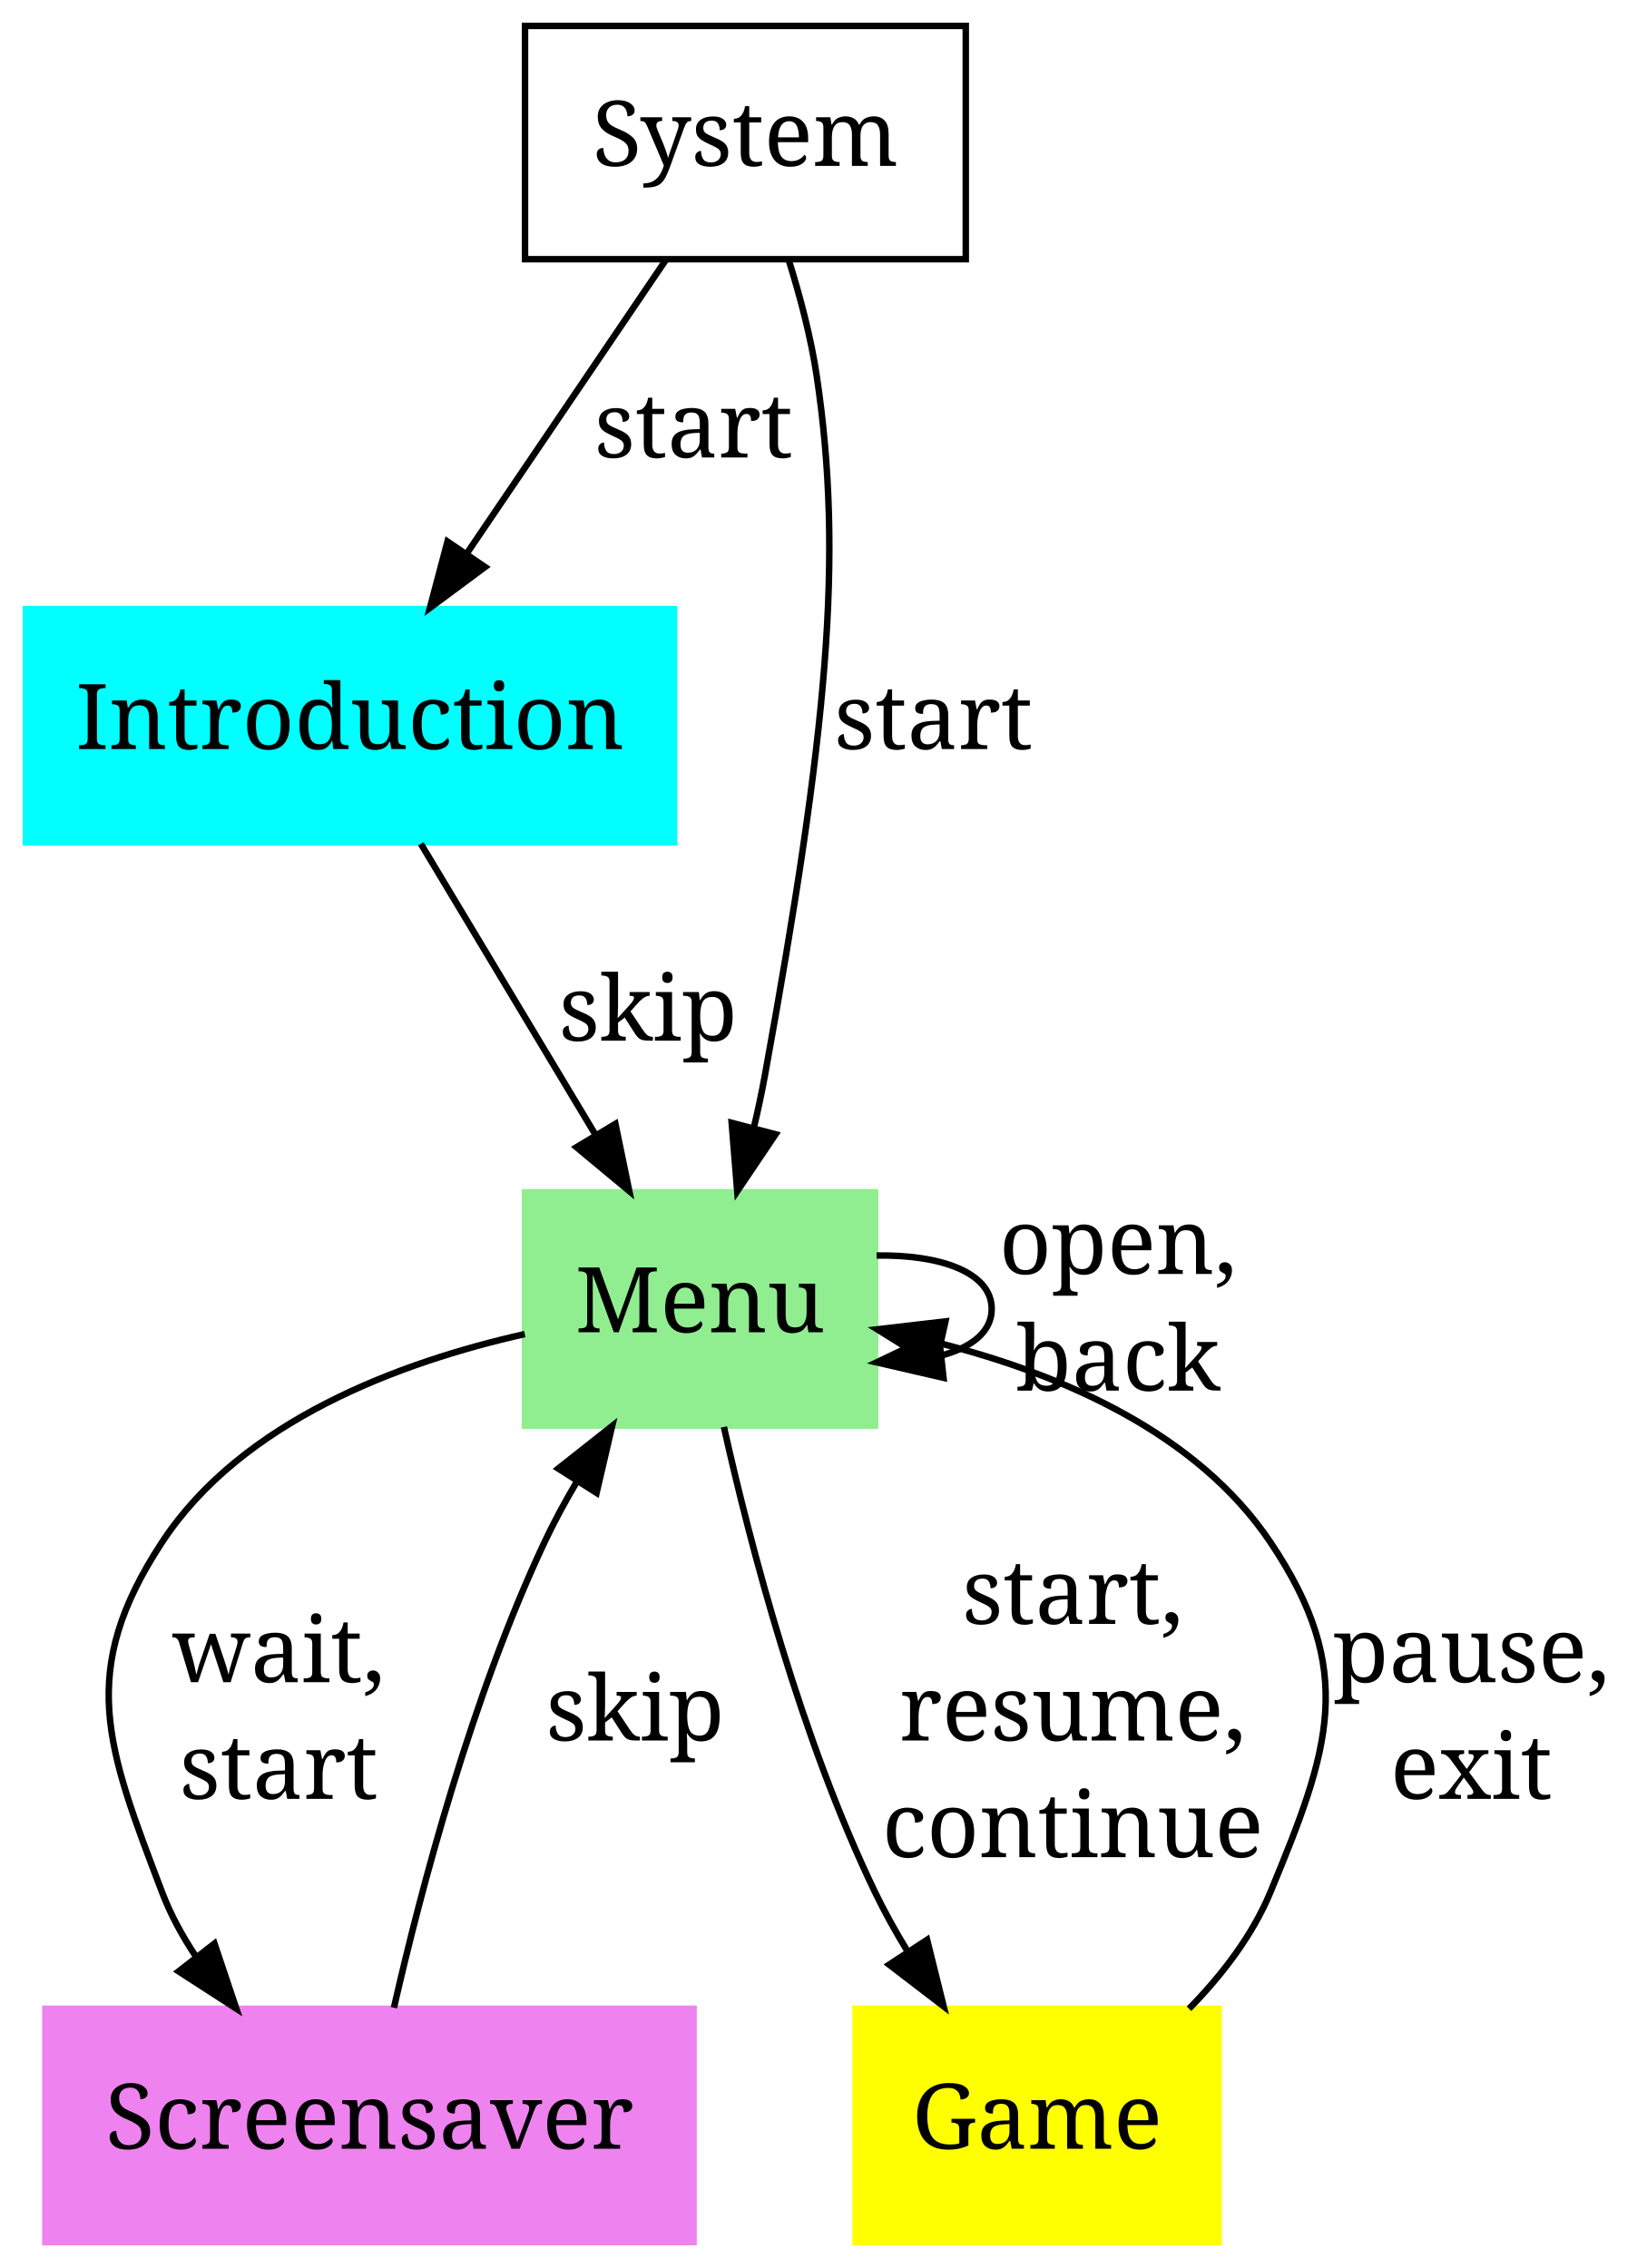
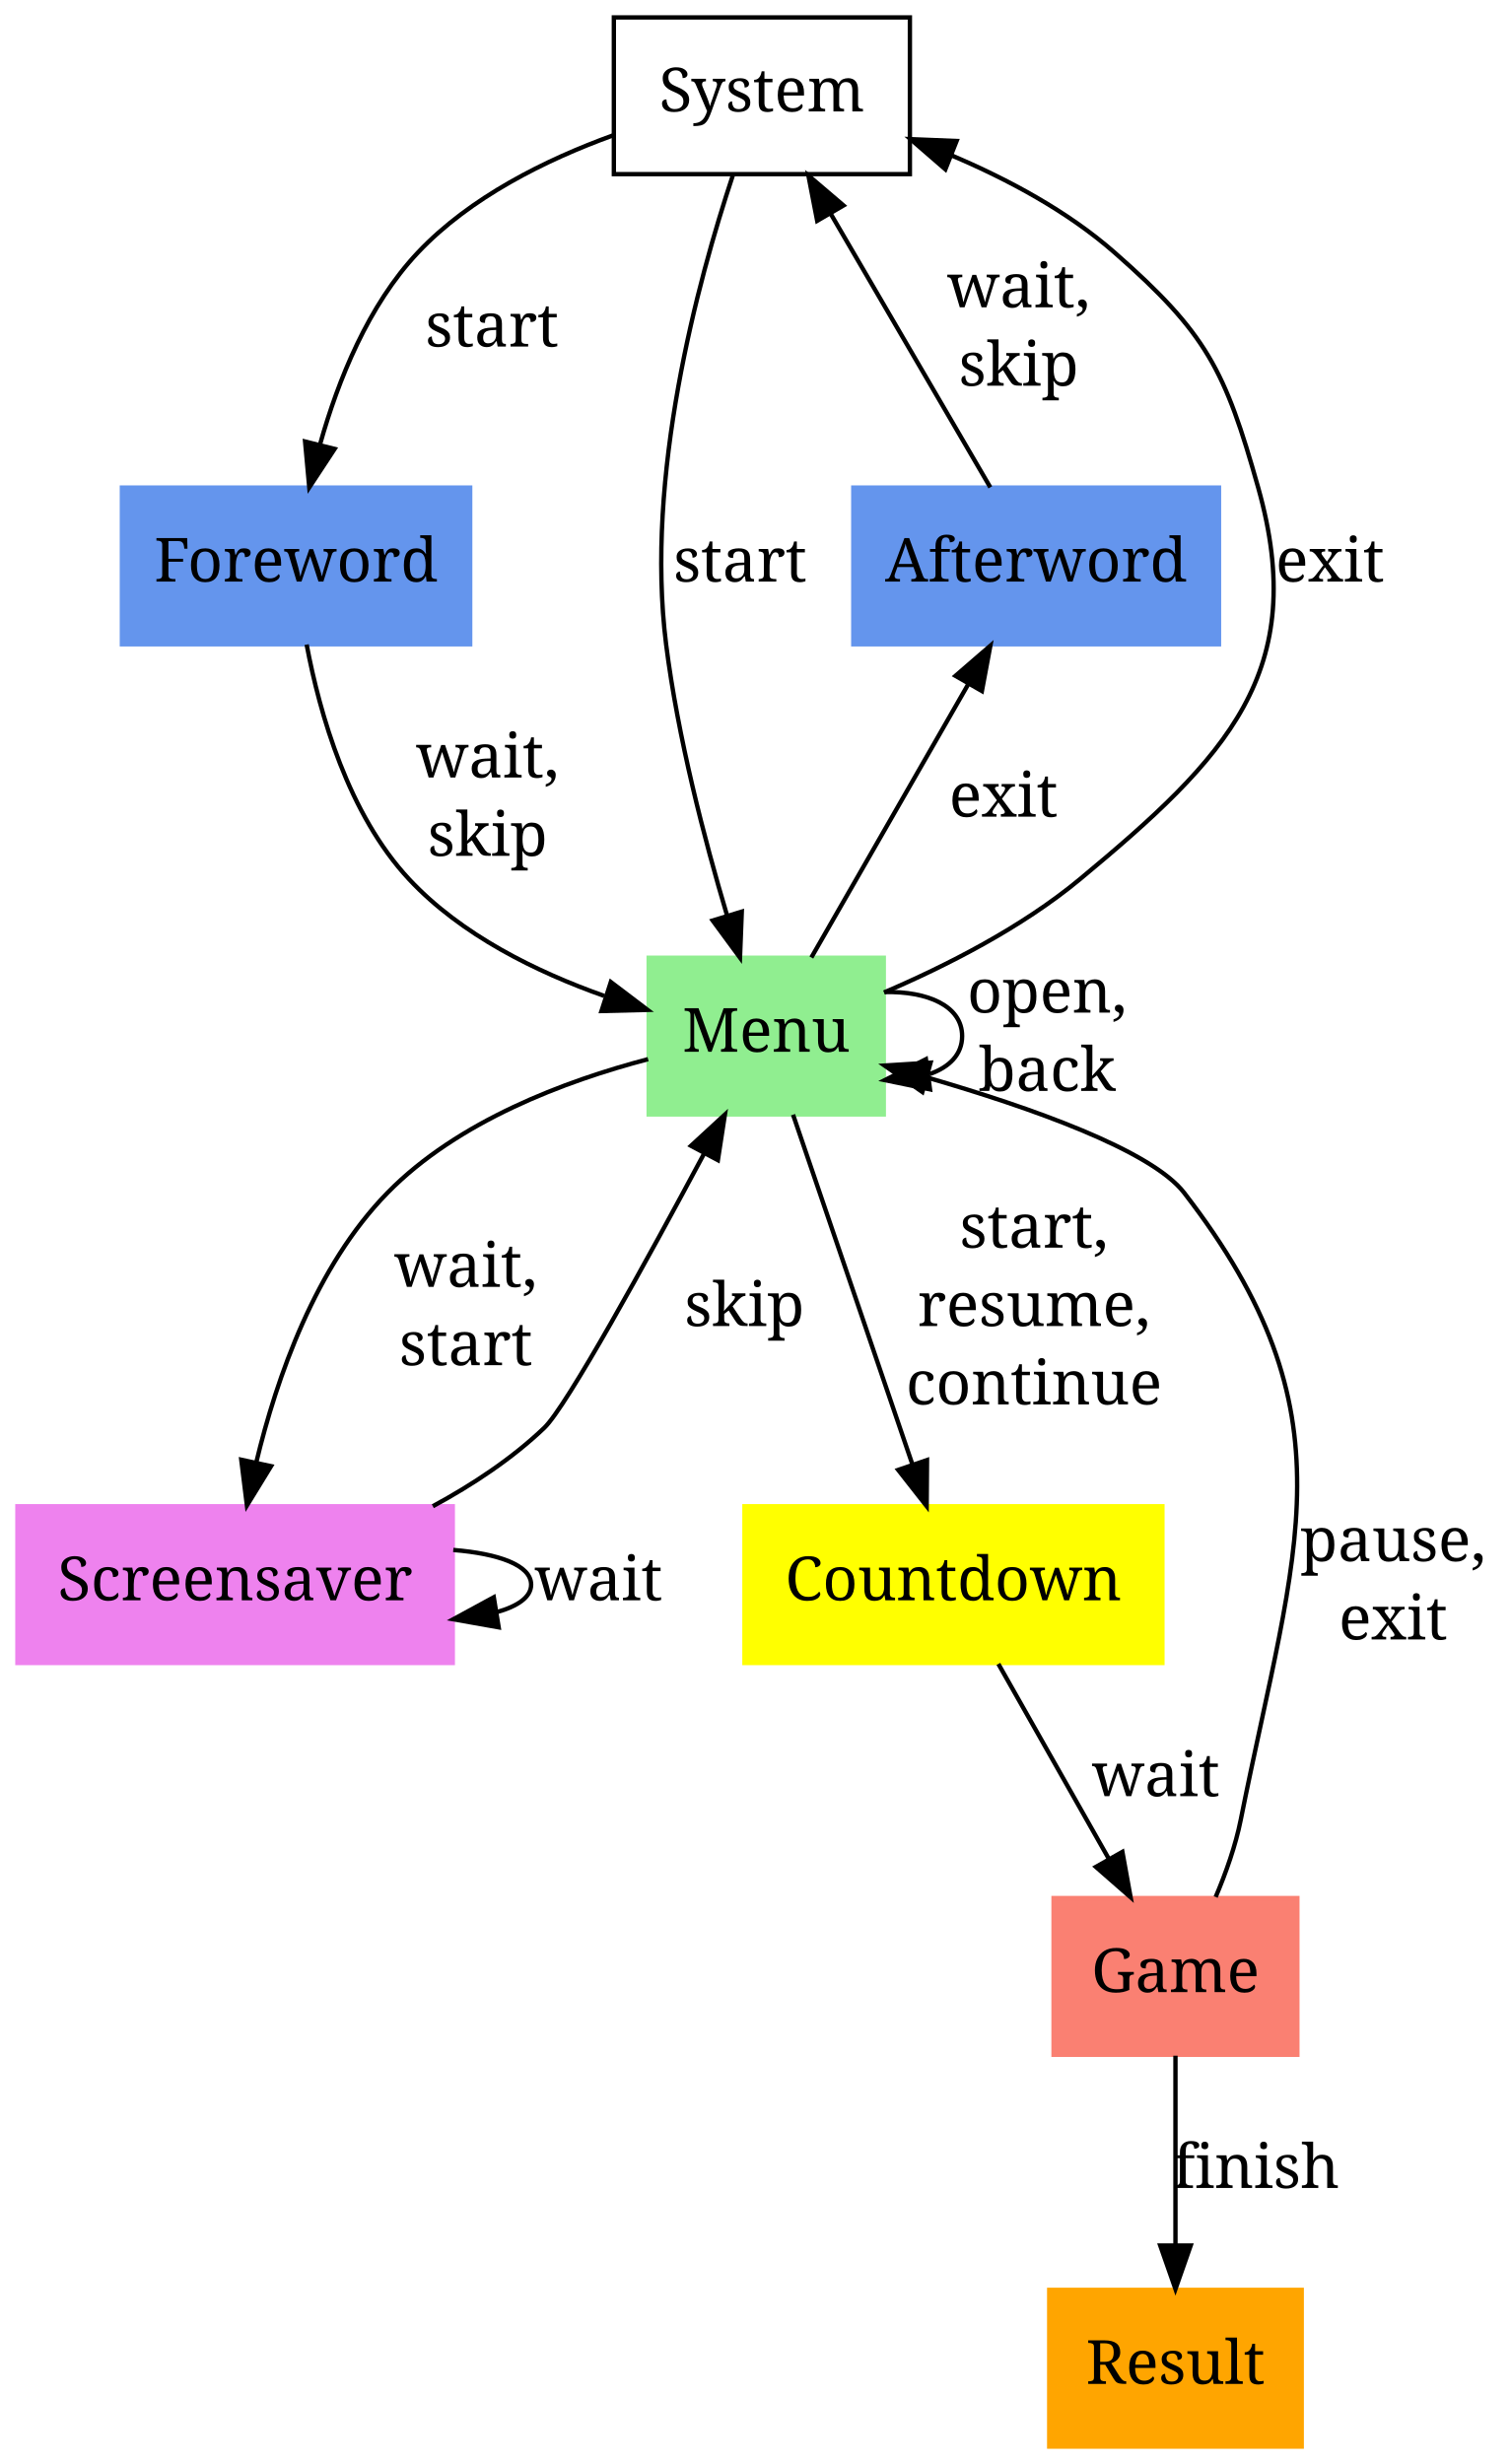
- <svg xmlns="http://www.w3.org/2000/svg" width="254pt" height="350pt" viewBox="0.00 0.00 254.00 350.00">
-   <g id="graph1" class="graph" transform="scale(1 1) rotate(0) translate(4 346)">
-     <polygon fill="white" stroke="white" points="-4,5 -4,-346 251,-346 251,5 -4,5" />
+ <svg xmlns="http://www.w3.org/2000/svg" width="347pt" height="566pt" viewBox="0.00 0.00 347.00 566.00">
+   <g id="graph1" class="graph" transform="scale(1 1) rotate(0) translate(4 562)">
+     <polygon fill="white" stroke="white" points="-4,5 -4,-562 344,-562 344,5 -4,5" />
    <g id="node2" class="node">
-       <polygon fill="white" stroke="black" points="145,-342 77,-342 77,-306 145,-306 145,-342" />
-       <text text-anchor="middle" x="111" y="-320.4" font-family="Times Roman,serif" font-size="14.00">System</text>
+       <polygon fill="white" stroke="black" points="205,-558 137,-558 137,-522 205,-522 205,-558" />
+       <text text-anchor="middle" x="171" y="-536.4" font-family="Times Roman,serif" font-size="14.00">System</text>
    </g>
    <g id="node4" class="node">
-       <polygon fill="cyan" stroke="cyan" points="100,-252 3.55271e-14,-252 0,-216 100,-216 100,-252" />
-       <text text-anchor="middle" x="50" y="-230.4" font-family="Times Roman,serif" font-size="14.00">Introduction</text>
+       <polygon fill="cornflowerblue" stroke="cornflowerblue" points="104,-450 24,-450 24,-414 104,-414 104,-450" />
+       <text text-anchor="middle" x="64" y="-428.4" font-family="Times Roman,serif" font-size="14.00">Foreword</text>
    </g>
-     <g id="edge10" class="edge">
-       <path fill="none" stroke="black" d="M98.656,-305.787C89.891,-292.856 77.983,-275.286 68.14,-260.765" />
-       <polygon fill="black" stroke="black" points="70.834,-258.5 62.326,-252.186 65.039,-262.427 70.834,-258.5" />
-       <text text-anchor="middle" x="103" y="-275.4" font-family="Times Roman,serif" font-size="14.00">start</text>
+     <g id="edge12" class="edge">
+       <path fill="none" stroke="black" d="M136.735,-530.878C121.354,-525.291 104.008,-516.708 92,-504 80.585,-491.919 73.661,-474.663 69.554,-460.073" />
+       <polygon fill="black" stroke="black" points="72.863,-458.881 67.037,-450.032 66.073,-460.583 72.863,-458.881" />
+       <text text-anchor="middle" x="109" y="-482.4" font-family="Times Roman,serif" font-size="14.00">start</text>
    </g>
-     <g id="node6" class="node">
-       <polygon fill="lightgreen" stroke="lightgreen" points="131,-162 77,-162 77,-126 131,-126 131,-162" />
-       <text text-anchor="middle" x="104" y="-140.4" font-family="Times Roman,serif" font-size="14.00">Menu</text>
+     <g id="node7" class="node">
+       <polygon fill="lightgreen" stroke="lightgreen" points="199,-342 145,-342 145,-306 199,-306 199,-342" />
+       <text text-anchor="middle" x="172" y="-320.4" font-family="Times Roman,serif" font-size="14.00">Menu</text>
+     </g>
+     <g id="edge13" class="edge">
+       <path fill="none" stroke="black" d="M164.33,-521.72C156.212,-497.279 144.151,-452.557 149,-414 151.675,-392.732 157.772,-369.288 163.017,-351.66" />
+       <polygon fill="black" stroke="black" points="166.389,-352.601 165.974,-342.014 159.697,-350.549 166.389,-352.601" />
+       <text text-anchor="middle" x="166" y="-428.4" font-family="Times Roman,serif" font-size="14.00">start</text>
    </g>
    <g id="edge11" class="edge">
-       <path fill="none" stroke="black" d="M117.666,-305.928C119.441,-300.268 121.112,-293.946 122,-288 126.192,-259.933 123.669,-233.197 114,-180 113.516,-177.339 112.925,-174.591 112.274,-171.853" />
-       <polygon fill="black" stroke="black" points="115.657,-170.953 109.74,-162.165 108.884,-172.725 115.657,-170.953" />
-       <text text-anchor="middle" x="140" y="-230.4" font-family="Times Roman,serif" font-size="14.00">start</text>
+       <path fill="none" stroke="black" d="M66.436,-413.938C69.452,-397.968 76.022,-374.95 90,-360 101.933,-347.237 119.192,-338.742 134.801,-333.227" />
+       <polygon fill="black" stroke="black" points="136.305,-336.42 144.747,-330.019 134.156,-329.758 136.305,-336.42" />
+       <text text-anchor="middle" x="108" y="-383.4" font-family="Times Roman,serif" font-size="14.00">wait,</text>
+       <text text-anchor="middle" x="108" y="-365.4" font-family="Times Roman,serif" font-size="14.00">skip</text>
    </g>
-     <g id="edge9" class="edge">
-       <path fill="none" stroke="black" d="M60.928,-215.787C68.686,-202.856 79.228,-185.286 87.941,-170.765" />
-       <polygon fill="black" stroke="black" points="90.945,-172.561 93.088,-162.186 84.942,-168.96 90.945,-172.561" />
-       <text text-anchor="middle" x="96" y="-185.4" font-family="Times Roman,serif" font-size="14.00">skip</text>
+     <g id="node5" class="node">
+       <polygon fill="cornflowerblue" stroke="cornflowerblue" points="276,-450 192,-450 192,-414 276,-414 276,-450" />
+       <text text-anchor="middle" x="234" y="-428.4" font-family="Times Roman,serif" font-size="14.00">Afterword</text>
    </g>
-     <g id="edge13" class="edge">
-       <path fill="none" stroke="black" d="M131.241,-152.242C141.024,-152.419 149,-149.672 149,-144 149,-140.544 146.038,-138.173 141.51,-136.889" />
-       <polygon fill="black" stroke="black" points="141.564,-133.374 131.241,-135.758 140.797,-140.332 141.564,-133.374" />
-       <text text-anchor="middle" x="168.5" y="-149.4" font-family="Times Roman,serif" font-size="14.00">open,</text>
-       <text text-anchor="middle" x="168.5" y="-131.4" font-family="Times Roman,serif" font-size="14.00">back</text>
+     <g id="edge33" class="edge">
+       <path fill="none" stroke="black" d="M223.471,-450.05C213.463,-467.206 198.281,-493.233 186.818,-512.883" />
+       <polygon fill="black" stroke="black" points="183.703,-511.278 181.687,-521.679 189.749,-514.805 183.703,-511.278" />
+       <text text-anchor="middle" x="230" y="-491.4" font-family="Times Roman,serif" font-size="14.00">wait,</text>
+       <text text-anchor="middle" x="230" y="-473.4" font-family="Times Roman,serif" font-size="14.00">skip</text>
    </g>
-     <g id="node8" class="node">
-       <polygon fill="violet" stroke="violet" points="103,-36 3,-36 3,-1.77636e-14 103,-3.55271e-15 103,-36" />
-       <text text-anchor="middle" x="53" y="-14.4" font-family="Times Roman,serif" font-size="14.00">Screensaver</text>
+     <g id="edge34" class="edge">
+       <path fill="none" stroke="black" d="M199.049,-334.018C213.353,-340.143 230.663,-348.935 244,-360 277.83,-388.064 296.905,-407.688 285,-450 277.382,-477.075 273.141,-485.449 252,-504 241.203,-513.474 227.511,-520.826 214.47,-526.343" />
+       <polygon fill="black" stroke="black" points="213.147,-523.102 205.14,-530.04 215.726,-529.61 213.147,-523.102" />
+       <text text-anchor="middle" x="301.5" y="-428.4" font-family="Times Roman,serif" font-size="14.00">exit</text>
+     </g>
+     <g id="edge35" class="edge">
+       <path fill="none" stroke="black" d="M182.362,-342.05C192.211,-359.206 207.152,-385.233 218.433,-404.883" />
+       <polygon fill="black" stroke="black" points="215.468,-406.749 223.483,-413.679 221.539,-403.264 215.468,-406.749" />
+       <text text-anchor="middle" x="226.5" y="-374.4" font-family="Times Roman,serif" font-size="14.00">exit</text>
    </g>
    <g id="edge15" class="edge">
-       <path fill="none" stroke="black" d="M76.965,-140.126C57.778,-135.81 33.324,-126.778 21,-108 7.832,-87.935 12.471,-76.433 21,-54 22.326,-50.512 24.162,-47.146 26.29,-43.966" />
-       <polygon fill="black" stroke="black" points="29.088,-46.069 32.456,-36.024 23.559,-41.777 29.088,-46.069" />
-       <text text-anchor="middle" x="39" y="-86.4" font-family="Times Roman,serif" font-size="14.00">wait,</text>
-       <text text-anchor="middle" x="39" y="-68.4" font-family="Times Roman,serif" font-size="14.00">start</text>
+       <path fill="none" stroke="black" d="M199.241,-334.115C209.024,-334.333 217,-330.961 217,-324 217,-319.758 214.038,-316.849 209.51,-315.273" />
+       <polygon fill="black" stroke="black" points="209.62,-311.756 199.241,-313.885 208.682,-318.693 209.62,-311.756" />
+       <text text-anchor="middle" x="236.5" y="-329.4" font-family="Times Roman,serif" font-size="14.00">open,</text>
+       <text text-anchor="middle" x="236.5" y="-311.4" font-family="Times Roman,serif" font-size="14.00">back</text>
    </g>
-     <g id="node10" class="node">
-       <polygon fill="yellow" stroke="yellow" points="184,-36 128,-36 128,-1.77636e-14 184,-3.55271e-15 184,-36" />
-       <text text-anchor="middle" x="156" y="-14.4" font-family="Times Roman,serif" font-size="14.00">Game</text>
+     <g id="node9" class="node">
+       <polygon fill="violet" stroke="violet" points="100,-216 3.55271e-14,-216 0,-180 100,-180 100,-216" />
+       <text text-anchor="middle" x="50" y="-194.4" font-family="Times Roman,serif" font-size="14.00">Screensaver</text>
+     </g>
+     <g id="edge17" class="edge">
+       <path fill="none" stroke="black" d="M144.864,-318.704C125.877,-313.719 101.122,-304.471 85,-288 68.499,-271.141 59.564,-245.625 54.862,-226.062" />
+       <polygon fill="black" stroke="black" points="58.258,-225.206 52.718,-216.175 51.417,-226.69 58.258,-225.206" />
+       <text text-anchor="middle" x="103" y="-266.4" font-family="Times Roman,serif" font-size="14.00">wait,</text>
+       <text text-anchor="middle" x="103" y="-248.4" font-family="Times Roman,serif" font-size="14.00">start</text>
+     </g>
+     <g id="node11" class="node">
+       <polygon fill="yellow" stroke="yellow" points="263,-216 167,-216 167,-180 263,-180 263,-216" />
+       <text text-anchor="middle" x="215" y="-194.4" font-family="Times Roman,serif" font-size="14.00">Countdown</text>
+     </g>
+     <g id="edge23" class="edge">
+       <path fill="none" stroke="black" d="M178.161,-305.947C185.313,-284.989 197.192,-250.182 205.522,-225.773" />
+       <polygon fill="black" stroke="black" points="208.933,-226.614 208.851,-216.019 202.308,-224.353 208.933,-226.614" />
+       <text text-anchor="middle" x="233.5" y="-275.4" font-family="Times Roman,serif" font-size="14.00">start,</text>
+       <text text-anchor="middle" x="233.5" y="-257.4" font-family="Times Roman,serif" font-size="14.00">resume,</text>
+       <text text-anchor="middle" x="233.5" y="-239.4" font-family="Times Roman,serif" font-size="14.00">continue</text>
    </g>
    <g id="edge19" class="edge">
-       <path fill="none" stroke="black" d="M107.683,-125.791C111.856,-107.156 119.595,-77.658 131,-54 132.454,-50.984 134.147,-47.941 135.953,-44.97" />
-       <polygon fill="black" stroke="black" points="139.035,-46.653 141.588,-36.37 133.18,-42.816 139.035,-46.653" />
-       <text text-anchor="middle" x="161.5" y="-95.4" font-family="Times Roman,serif" font-size="14.00">start,</text>
-       <text text-anchor="middle" x="161.5" y="-77.4" font-family="Times Roman,serif" font-size="14.00">resume,</text>
-       <text text-anchor="middle" x="161.5" y="-59.4" font-family="Times Roman,serif" font-size="14.00">continue</text>
-     </g>
-     <g id="edge17" class="edge">
-       <path fill="none" stroke="black" d="M56.776,-36.165C61.023,-54.765 68.82,-84.235 80,-108 81.484,-111.154 83.219,-114.348 85.064,-117.463" />
-       <polygon fill="black" stroke="black" points="82.129,-119.37 90.443,-125.936 88.038,-115.618 82.129,-119.37" />
-       <text text-anchor="middle" x="94" y="-77.4" font-family="Times Roman,serif" font-size="14.00">skip</text>
+       <path fill="none" stroke="black" d="M95.416,-216.006C104.55,-220.95 113.603,-226.938 121,-234 126.154,-238.921 144.522,-272.337 157.737,-297.022" />
+       <polygon fill="black" stroke="black" points="154.719,-298.8 162.511,-305.978 160.896,-295.507 154.719,-298.8" />
+       <text text-anchor="middle" x="167" y="-257.4" font-family="Times Roman,serif" font-size="14.00">skip</text>
    </g>
    <g id="edge21" class="edge">
-       <path fill="none" stroke="black" d="M179.441,-36.005C184.536,-41.204 189.226,-47.304 192,-54 201.184,-76.173 205.377,-88.074 192,-108 180.666,-124.883 159.863,-133.853 141.328,-138.617" />
-       <polygon fill="black" stroke="black" points="140.333,-135.254 131.339,-140.855 141.863,-142.084 140.333,-135.254" />
-       <text text-anchor="middle" x="223" y="-86.4" font-family="Times Roman,serif" font-size="14.00">pause,</text>
-       <text text-anchor="middle" x="223" y="-68.4" font-family="Times Roman,serif" font-size="14.00">exit</text>
+       <path fill="none" stroke="black" d="M100.114,-205.96C110.518,-205.122 118,-202.469 118,-198 118,-195.137 114.929,-193.019 109.987,-191.647" />
+       <polygon fill="black" stroke="black" points="110.546,-188.192 100.114,-190.04 109.422,-195.101 110.546,-188.192" />
+       <text text-anchor="middle" x="133.5" y="-194.4" font-family="Times Roman,serif" font-size="14.00">wait</text>
+     </g>
+     <g id="node13" class="node">
+       <polygon fill="salmon" stroke="salmon" points="294,-126 238,-126 238,-90 294,-90 294,-126" />
+       <text text-anchor="middle" x="266" y="-104.4" font-family="Times Roman,serif" font-size="14.00">Game</text>
+     </g>
+     <g id="edge25" class="edge">
+       <path fill="none" stroke="black" d="M225.321,-179.787C232.579,-166.978 242.417,-149.617 250.6,-135.176" />
+       <polygon fill="black" stroke="black" points="253.81,-136.612 255.695,-126.186 247.719,-133.16 253.81,-136.612" />
+       <text text-anchor="middle" x="261.5" y="-149.4" font-family="Times Roman,serif" font-size="14.00">wait</text>
+     </g>
+     <g id="edge27" class="edge">
+       <path fill="none" stroke="black" d="M275.234,-126.243C277.596,-131.801 279.805,-138.025 281,-144 293.602,-207.012 307.268,-237.133 268,-288 260.434,-297.801 232.738,-307.582 209.027,-314.47" />
+       <polygon fill="black" stroke="black" points="207.86,-311.162 199.179,-317.236 209.753,-317.901 207.86,-311.162" />
+       <text text-anchor="middle" x="316" y="-203.4" font-family="Times Roman,serif" font-size="14.00">pause,</text>
+       <text text-anchor="middle" x="316" y="-185.4" font-family="Times Roman,serif" font-size="14.00">exit</text>
+     </g>
+     <g id="node15" class="node">
+       <polygon fill="orange" stroke="orange" points="295,-36 237,-36 237,-1.77636e-14 295,-3.55271e-15 295,-36" />
+       <text text-anchor="middle" x="266" y="-14.4" font-family="Times Roman,serif" font-size="14.00">Result</text>
+     </g>
+     <g id="edge29" class="edge">
+       <path fill="none" stroke="black" d="M266,-89.787C266,-77.344 266,-60.605 266,-46.421" />
+       <polygon fill="black" stroke="black" points="269.5,-46.186 266,-36.186 262.5,-46.186 269.5,-46.186" />
+       <text text-anchor="middle" x="284.5" y="-59.4" font-family="Times Roman,serif" font-size="14.00">finish</text>
    </g>
  </g>
</svg>
